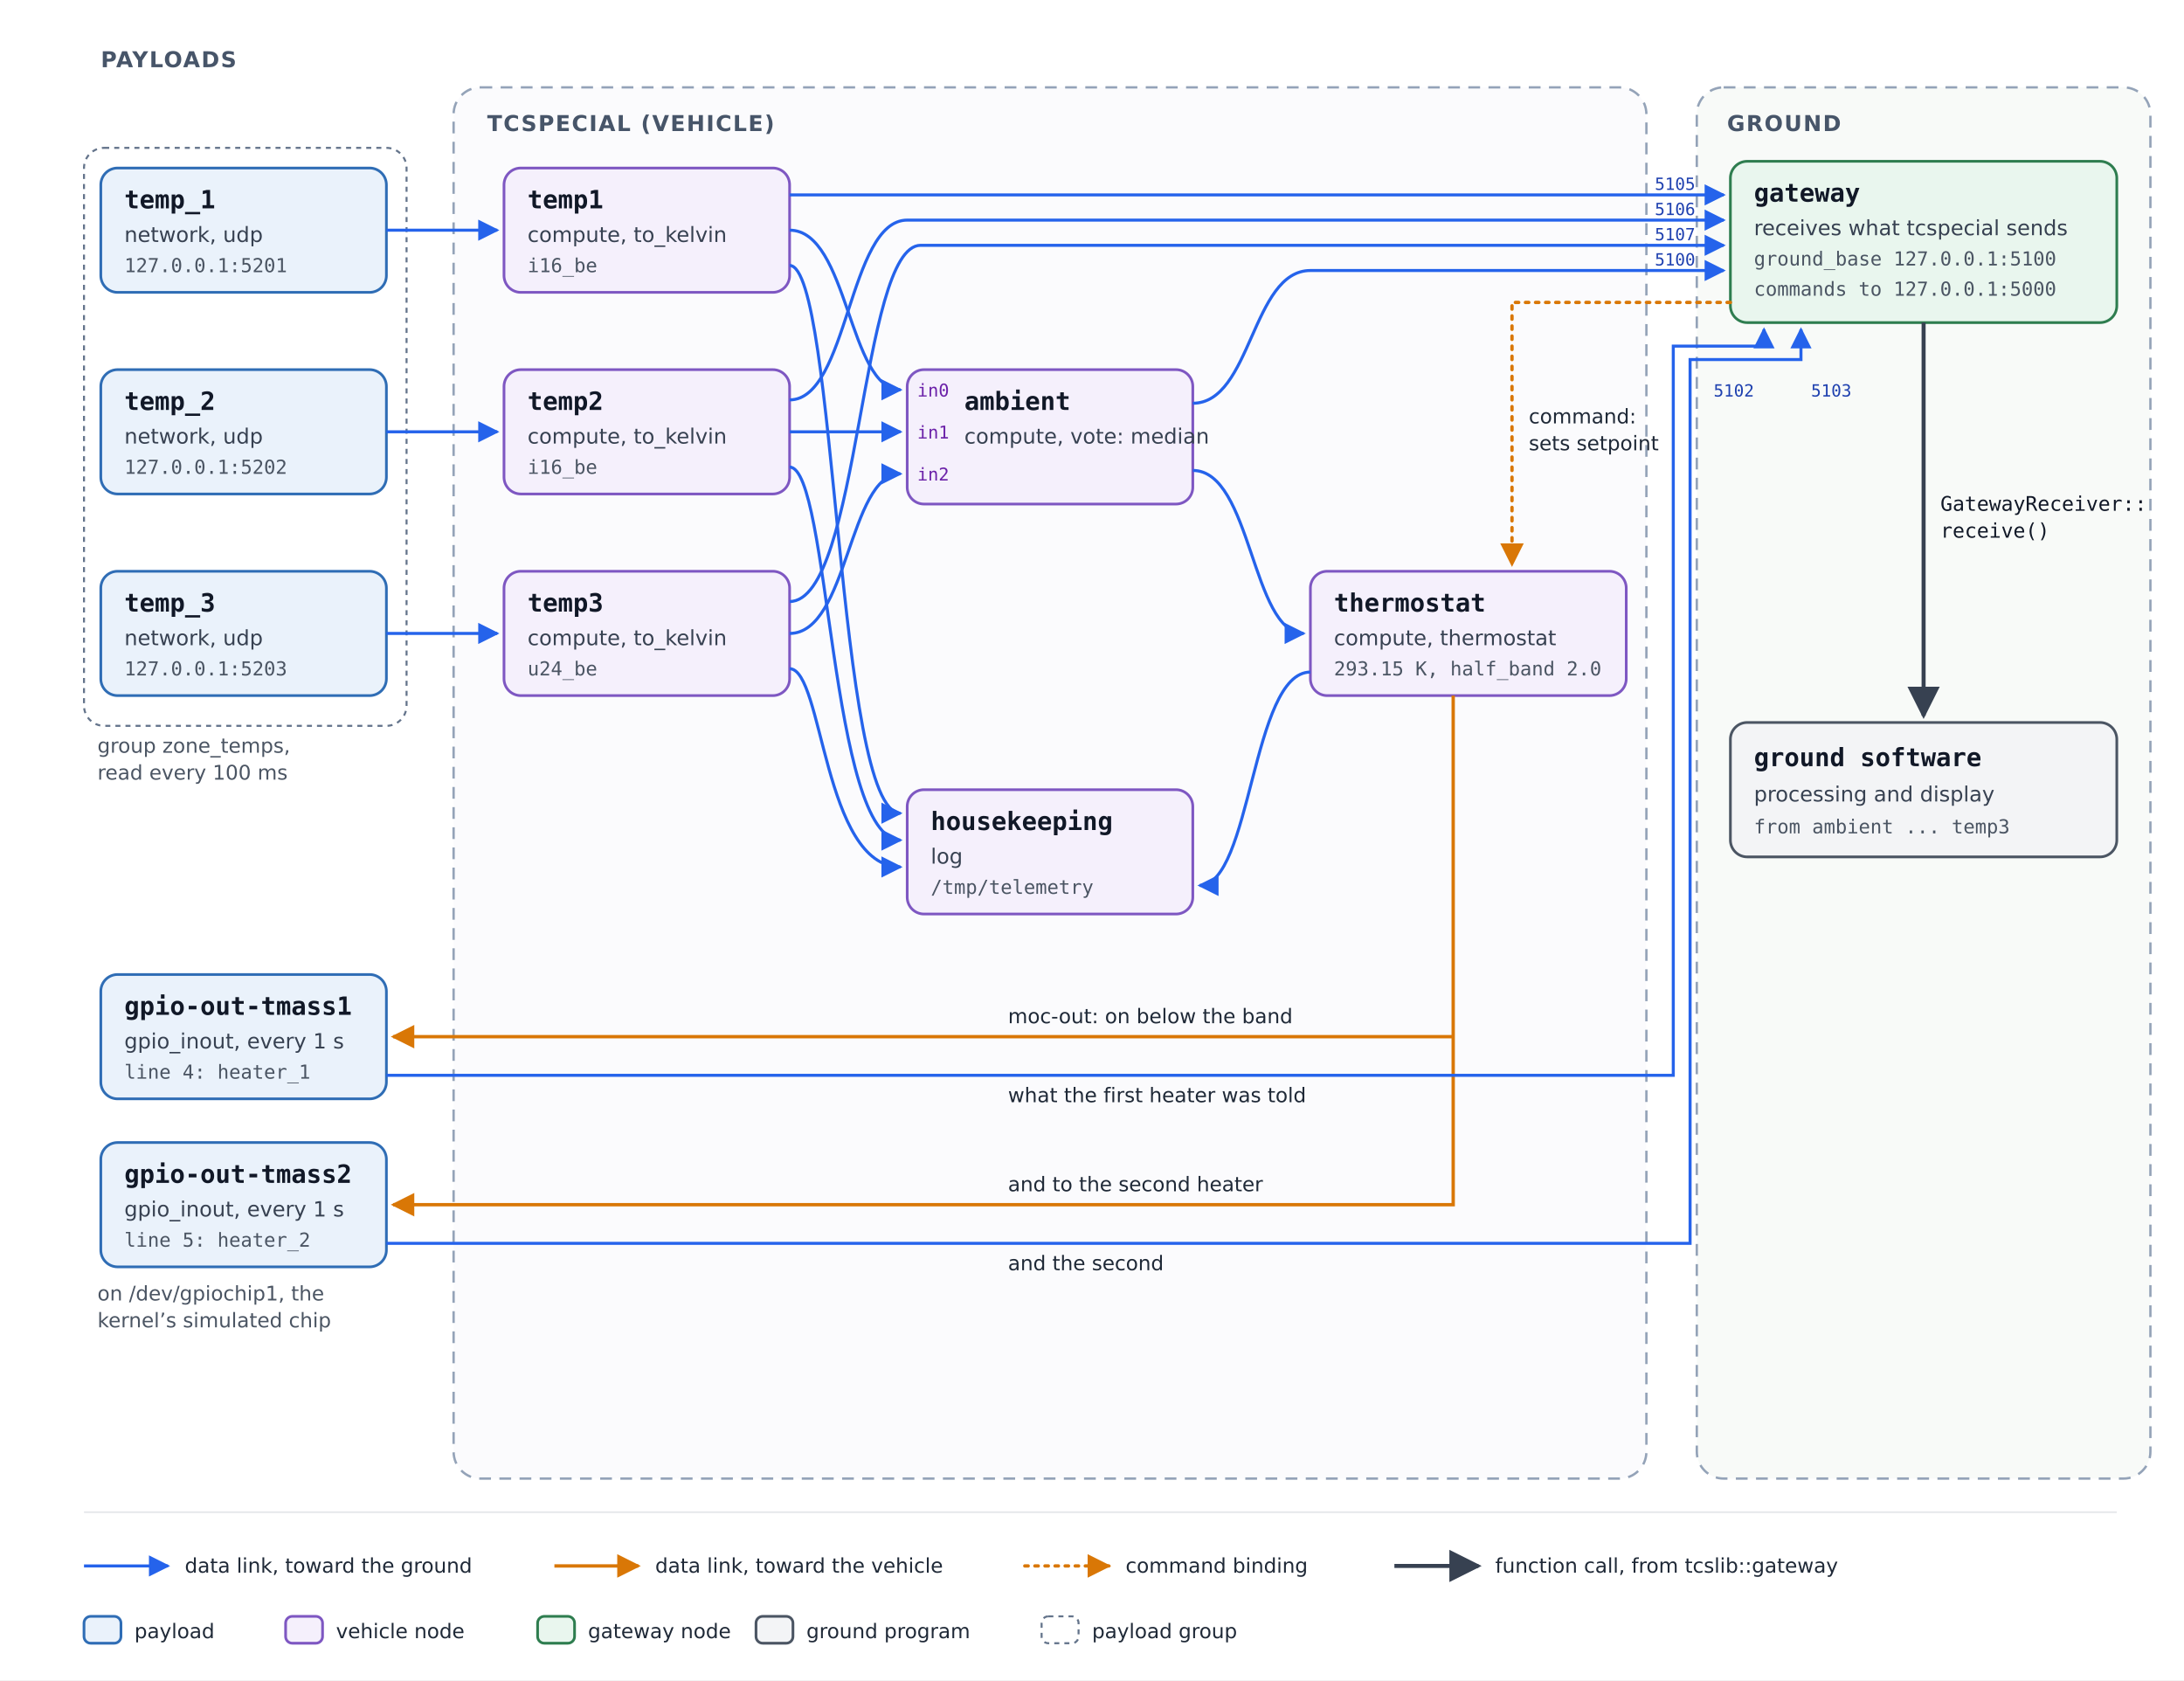
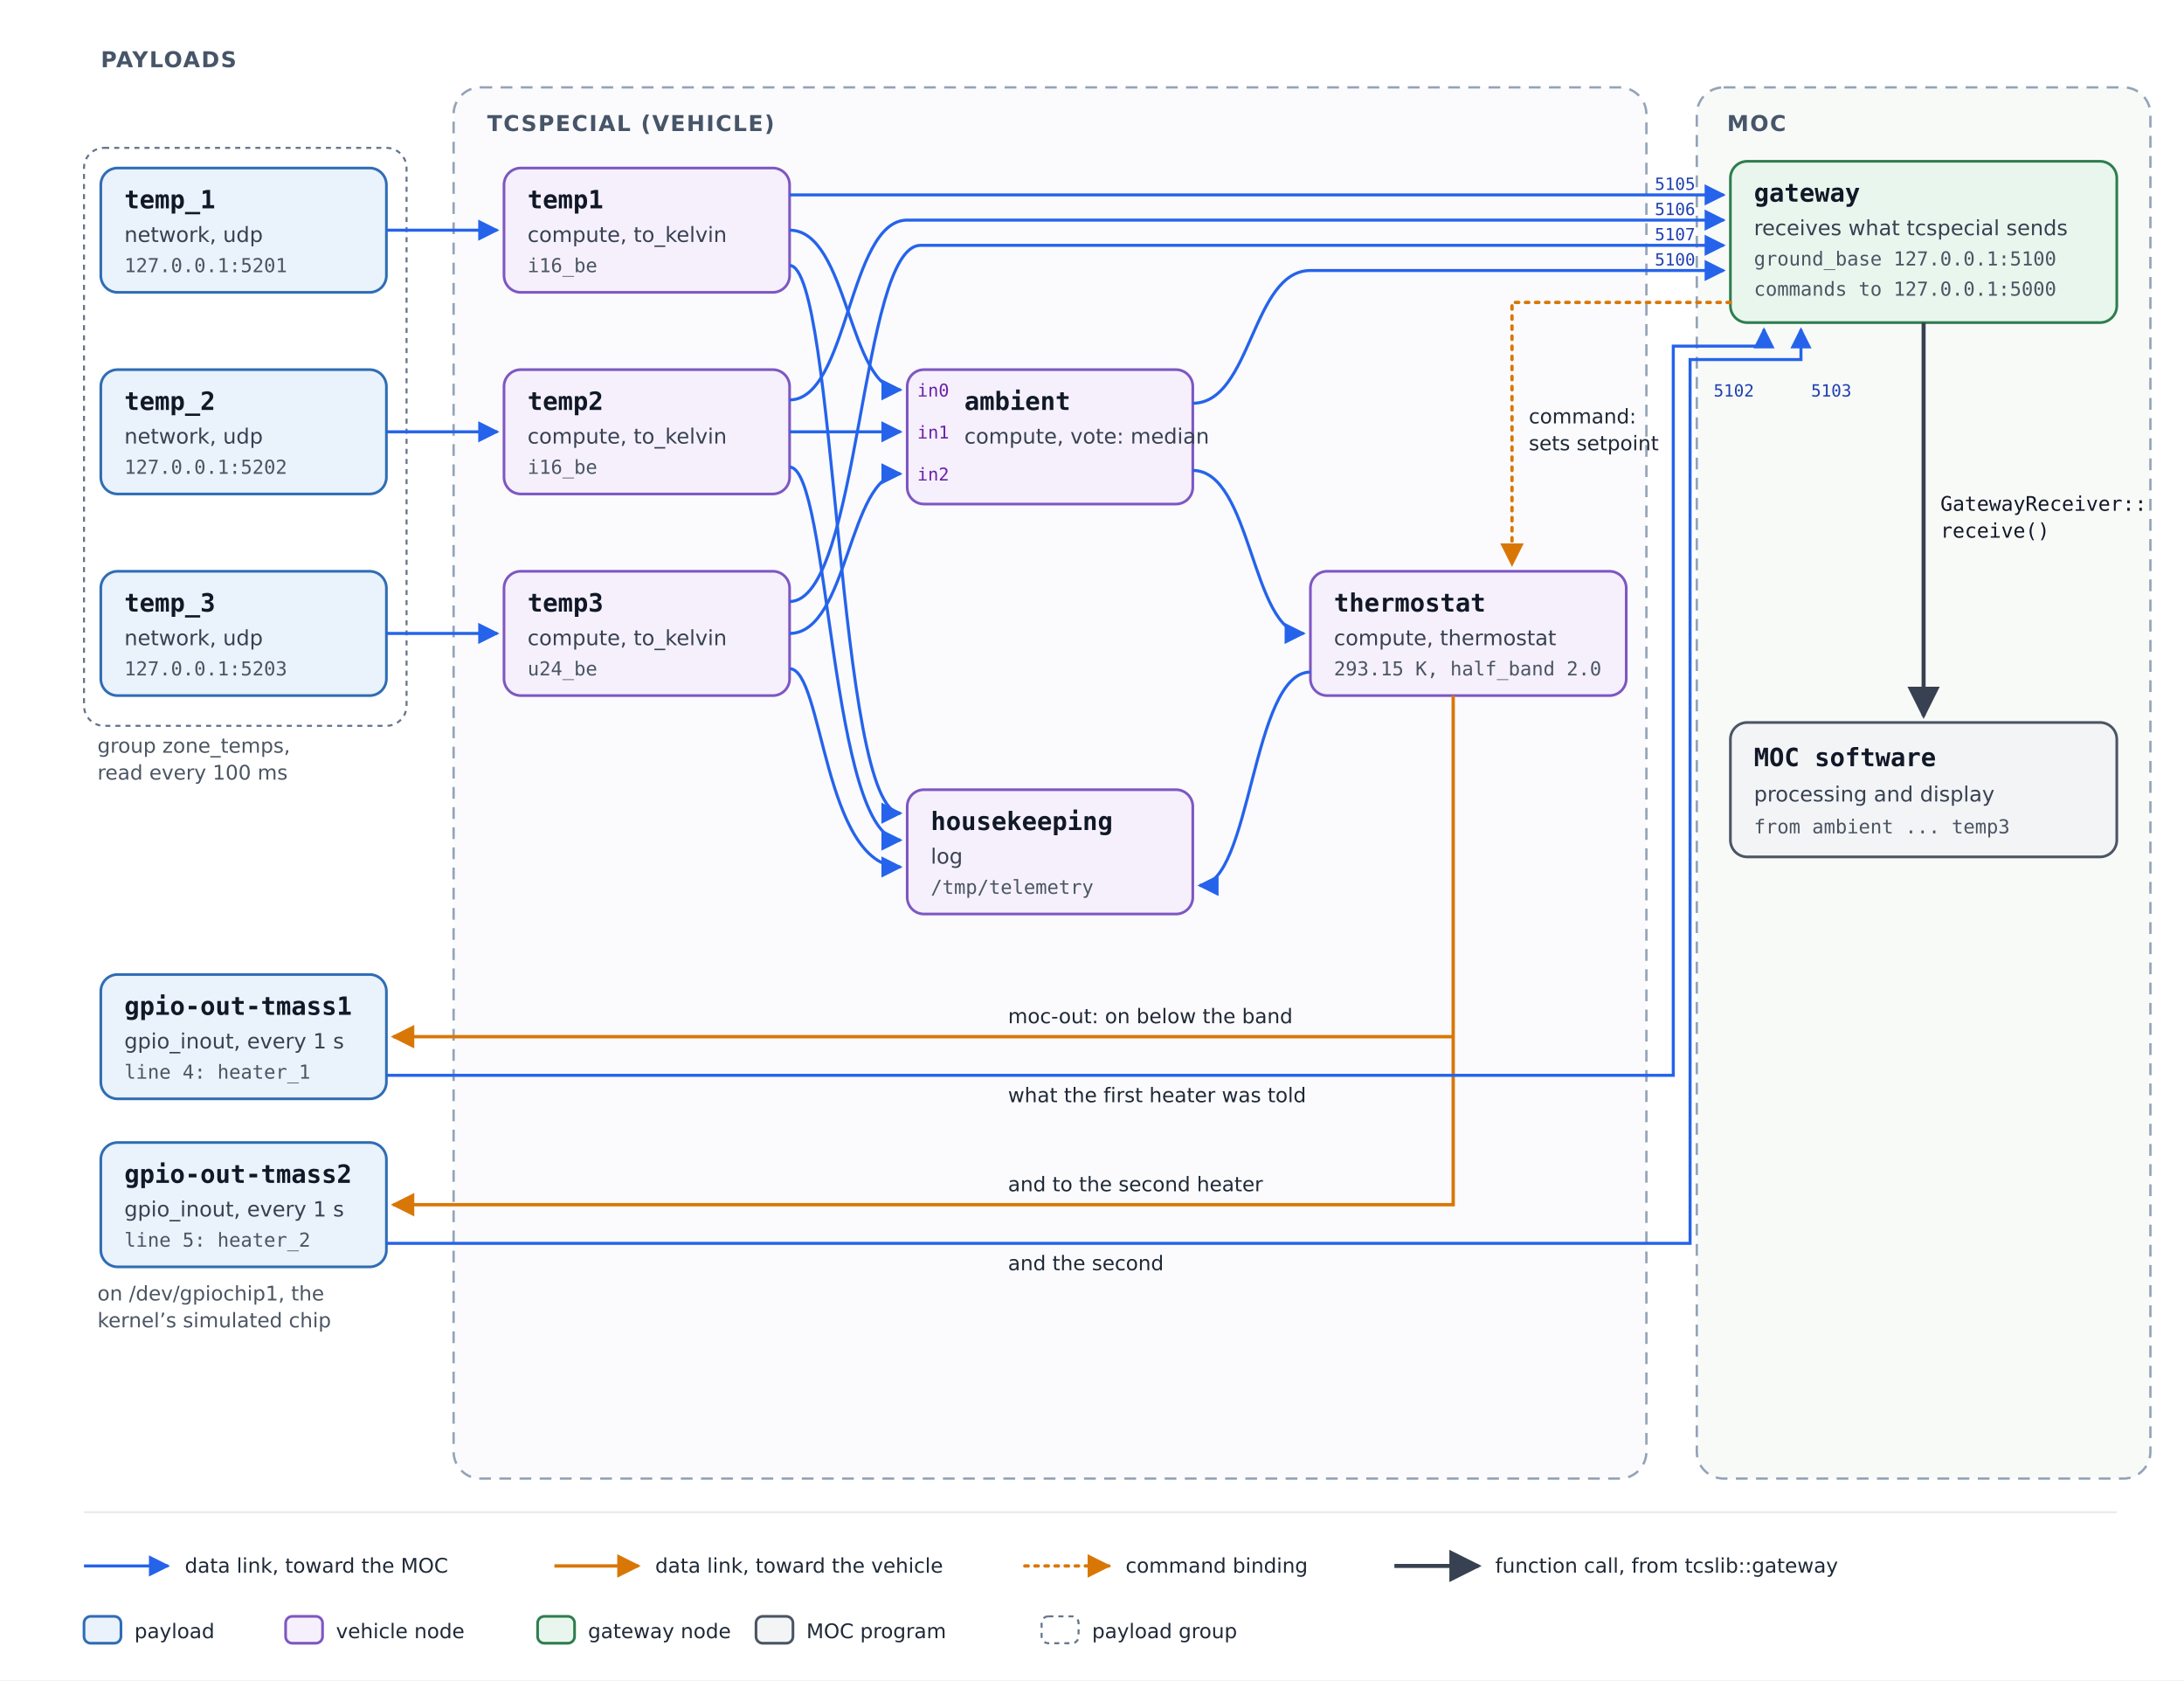
<svg xmlns="http://www.w3.org/2000/svg" width="1300" height="1000" viewBox="0 0 1300 1000" role="img" aria-labelledby="title desc">
  <defs>
    <style>
      text { font-family: "DejaVu Sans", Helvetica, Arial, sans-serif; fill: #111827; }
      .name { font-family: "DejaVu Sans Mono", Menlo, Consolas, monospace; font-size: 15px; font-weight: bold; }
      .kind { font-size: 12.5px; fill: #374151; }
      .detail { font-family: "DejaVu Sans Mono", Menlo, Consolas, monospace; font-size: 11.5px; fill: #4b5563; }
      .port { font-family: "DejaVu Sans Mono", Menlo, Consolas, monospace; font-size: 10.5px; fill: #6b21a8; }
      .heading { font-size: 13px; font-weight: bold; fill: #475569; letter-spacing: 0.06em; }
      .label { font-size: 12px; fill: #1f2937; }
      .note { font-size: 12px; fill: #4b5563; }
      .payload { fill: #eaf2fb; stroke: #2f6db5; stroke-width: 1.6; }
      .vehicle { fill: #f5f0fc; stroke: #7e57c2; stroke-width: 1.6; }
      .gateway { fill: #e9f6ee; stroke: #2e7d4f; stroke-width: 1.6; }
      .ground { fill: #f3f4f6; stroke: #4b5563; stroke-width: 1.6; }
      .groundside { fill: #f8faf8; stroke: #94a3b8; stroke-width: 1.4; stroke-dasharray: 7 5; }
      .call { fill: none; stroke: #374151; stroke-width: 2.4; }
      .code { font-family: "DejaVu Sans Mono", Menlo, Consolas, monospace; font-size: 12px; fill: #111827; }
      .portno { font-family: "DejaVu Sans Mono", Menlo, Consolas, monospace; font-size: 10px; fill: #1e40af; }
      .boundary { fill: #fbfbfd; stroke: #94a3b8; stroke-width: 1.4; stroke-dasharray: 7 5; }
      .group { fill: none; stroke: #64748b; stroke-width: 1.2; stroke-dasharray: 3 3; }
      .groundward { fill: none; stroke: #2563eb; stroke-width: 1.8; }
      .vehicleward { fill: none; stroke: #d97706; stroke-width: 2; }
      .command { fill: none; stroke: #d97706; stroke-width: 2; stroke-dasharray: 2 4; stroke-linecap: round; }
    </style>
    <marker id="arrow-blue" viewBox="0 0 10 10" refX="9" refY="5" markerWidth="7" markerHeight="7" orient="auto-start-reverse">
      <path d="M0,0 L10,5 L0,10 z" fill="#2563eb" />
    </marker>
    <marker id="arrow-orange" viewBox="0 0 10 10" refX="9" refY="5" markerWidth="7" markerHeight="7" orient="auto-start-reverse">
      <path d="M0,0 L10,5 L0,10 z" fill="#d97706" />
    </marker>
    <marker id="arrow-call" viewBox="0 0 10 10" refX="9" refY="5" markerWidth="8" markerHeight="8" orient="auto-start-reverse">
      <path d="M0,0 L10,5 L0,10 z" fill="#374151" />
    </marker>
  </defs>
  <rect width="1300" height="1000" fill="#ffffff" />
  <text class="heading" x="60" y="40">PAYLOADS</text>
  <rect class="boundary" x="270" y="52" width="710" height="828" rx="16" />
  <text class="heading" x="290" y="78">TCSPECIAL (VEHICLE)</text>
  <rect class="group" x="50" y="88" width="192" height="344" rx="12" />
  <text class="note" x="58" y="448">group zone_temps,</text>
  <text class="note" x="58" y="464">read every 100 ms</text>
  <rect class="payload" x="60" y="100" width="170" height="74" rx="10" />
  <text class="name" x="74" y="124">temp_1</text>
  <text class="kind" x="74" y="144">network, udp</text>
  <text class="detail" x="74" y="162">127.0.0.1:5201</text>
  <rect class="payload" x="60" y="220" width="170" height="74" rx="10" />
  <text class="name" x="74" y="244">temp_2</text>
  <text class="kind" x="74" y="264">network, udp</text>
  <text class="detail" x="74" y="282">127.0.0.1:5202</text>
  <rect class="payload" x="60" y="340" width="170" height="74" rx="10" />
  <text class="name" x="74" y="364">temp_3</text>
  <text class="kind" x="74" y="384">network, udp</text>
  <text class="detail" x="74" y="402">127.0.0.1:5203</text>
  <rect class="payload" x="60" y="580" width="170" height="74" rx="10" />
  <text class="name" x="74" y="604">gpio-out-tmass1</text>
  <text class="kind" x="74" y="624">gpio_inout, every 1 s</text>
  <text class="detail" x="74" y="642">line 4: heater_1</text>
  <rect class="payload" x="60" y="680" width="170" height="74" rx="10" />
  <text class="name" x="74" y="704">gpio-out-tmass2</text>
  <text class="kind" x="74" y="724">gpio_inout, every 1 s</text>
  <text class="detail" x="74" y="742">line 5: heater_2</text>
  <text class="note" x="58" y="774">on /dev/gpiochip1, the</text>
  <text class="note" x="58" y="790">kernel’s simulated chip</text>
  <rect class="vehicle" x="300" y="100" width="170" height="74" rx="10" />
  <text class="name" x="314" y="124">temp1</text>
  <text class="kind" x="314" y="144">compute, to_kelvin</text>
  <text class="detail" x="314" y="162">i16_be</text>
  <rect class="vehicle" x="300" y="220" width="170" height="74" rx="10" />
  <text class="name" x="314" y="244">temp2</text>
  <text class="kind" x="314" y="264">compute, to_kelvin</text>
  <text class="detail" x="314" y="282">i16_be</text>
  <rect class="vehicle" x="300" y="340" width="170" height="74" rx="10" />
  <text class="name" x="314" y="364">temp3</text>
  <text class="kind" x="314" y="384">compute, to_kelvin</text>
  <text class="detail" x="314" y="402">u24_be</text>
  <rect class="vehicle" x="540" y="220" width="170" height="80" rx="10" />
  <text class="name" x="574" y="244">ambient</text>
  <text class="kind" x="574" y="264">compute, vote: median</text>
  <text class="port" x="546" y="236">in0</text>
  <text class="port" x="546" y="261">in1</text>
  <text class="port" x="546" y="286">in2</text>
  <rect class="vehicle" x="540" y="470" width="170" height="74" rx="10" />
  <text class="name" x="554" y="494">housekeeping</text>
  <text class="kind" x="554" y="514">log</text>
  <text class="detail" x="554" y="532">/tmp/telemetry</text>
  <rect class="vehicle" x="780" y="340" width="188" height="74" rx="10" />
  <text class="name" x="794" y="364">thermostat</text>
  <text class="kind" x="794" y="384">compute, thermostat</text>
  <text class="detail" x="794" y="402">293.15 K, half_band 2.0</text>
  <rect class="groundside" x="1010" y="52" width="270" height="828" rx="16" />
-   <text class="heading" x="1028" y="78">GROUND</text>
+   <text class="heading" x="1028" y="78">MOC</text>
  <rect class="gateway" x="1030" y="96" width="230" height="96" rx="10" />
  <text class="name" x="1044" y="120">gateway</text>
  <text class="kind" x="1044" y="140">receives what tcspecial sends</text>
  <text class="detail" x="1044" y="158">ground_base 127.0.0.1:5100</text>
  <text class="detail" x="1044" y="176">commands to 127.0.0.1:5000</text>
  <rect class="ground" x="1030" y="430" width="230" height="80" rx="10" />
-   <text class="name" x="1044" y="456">ground software</text>
+   <text class="name" x="1044" y="456">MOC software</text>
  <text class="kind" x="1044" y="477">processing and display</text>
  <text class="detail" x="1044" y="496">from ambient ... temp3</text>
  <path class="groundward" d="M230,137 L296,137" marker-end="url(#arrow-blue)" />
  <path class="groundward" d="M230,257 L296,257" marker-end="url(#arrow-blue)" />
  <path class="groundward" d="M230,377 L296,377" marker-end="url(#arrow-blue)" />
  <path class="groundward" d="M470,116 L1026,116" marker-end="url(#arrow-blue)" />
  <path class="groundward" d="M470,238 C505,238 505,131 540,131 L1026,131" marker-end="url(#arrow-blue)" />
  <path class="groundward" d="M470,358 C512,358 512,146 548,146 L1026,146" marker-end="url(#arrow-blue)" />
  <path class="groundward" d="M470,137 C505,137 505,232 536,232" marker-end="url(#arrow-blue)" />
  <path class="groundward" d="M470,257 L536,257" marker-end="url(#arrow-blue)" />
  <path class="groundward" d="M470,377 C505,377 505,282 536,282" marker-end="url(#arrow-blue)" />
  <path class="groundward" d="M470,158 C498,158 498,484 536,484" marker-end="url(#arrow-blue)" />
  <path class="groundward" d="M470,278 C494,278 494,500 536,500" marker-end="url(#arrow-blue)" />
  <path class="groundward" d="M470,398 C490,398 490,516 536,516" marker-end="url(#arrow-blue)" />
  <path class="groundward" d="M710,240 C745,240 745,161 780,161 L1026,161" marker-end="url(#arrow-blue)" />
  <path class="groundward" d="M710,280 C745,280 745,377 776,377" marker-end="url(#arrow-blue)" />
  <path class="groundward" d="M780,400 C745,400 745,527 714,527" marker-end="url(#arrow-blue)" />
  <path class="vehicleward" d="M865,414 L865,717 L234,717" marker-end="url(#arrow-orange)" />
  <path class="vehicleward" d="M865,617 L234,617" marker-end="url(#arrow-orange)" />
  <text class="label" x="600" y="609">moc-out: on below the band</text>
  <text class="label" x="600" y="709">and to the second heater</text>
  <path class="groundward" d="M230,640 L996,640 L996,206 L1050,206 L1050,196" marker-end="url(#arrow-blue)" />
  <path class="groundward" d="M230,740 L1006,740 L1006,214 L1072,214 L1072,196" marker-end="url(#arrow-blue)" />
  <text class="label" x="600" y="656">what the first heater was told</text>
  <text class="label" x="600" y="756">and the second</text>
  <text class="portno" x="985" y="113">5105</text>
  <text class="portno" x="985" y="128">5106</text>
  <text class="portno" x="985" y="143">5107</text>
  <text class="portno" x="985" y="158">5100</text>
  <text class="portno" x="1020" y="236">5102</text>
  <text class="portno" x="1078" y="236">5103</text>
  <path class="command" d="M1030,180 L900,180 L900,336" marker-end="url(#arrow-orange)" />
  <text class="label" x="910" y="252">command:</text>
  <text class="label" x="910" y="268">sets setpoint</text>
  <path class="call" d="M1145,192 L1145,426" marker-end="url(#arrow-call)" />
  <text class="code" x="1155" y="304">GatewayReceiver::</text>
  <text class="code" x="1155" y="320">receive()</text>
  <line x1="50" y1="900" x2="1260" y2="900" stroke="#e5e7eb" stroke-width="1" />
  <path class="groundward" d="M50,932 L100,932" marker-end="url(#arrow-blue)" />
-   <text class="label" x="110" y="936">data link, toward the ground</text>
+   <text class="label" x="110" y="936">data link, toward the MOC</text>
  <path class="vehicleward" d="M330,932 L380,932" marker-end="url(#arrow-orange)" />
  <text class="label" x="390" y="936">data link, toward the vehicle</text>
  <path class="command" d="M610,932 L660,932" marker-end="url(#arrow-orange)" />
  <text class="label" x="670" y="936">command binding</text>
  <path class="call" d="M830,932 L880,932" marker-end="url(#arrow-call)" />
  <text class="label" x="890" y="936">function call, from tcslib::gateway</text>
  <rect class="payload" x="50" y="962" width="22" height="16" rx="4" />
  <text class="label" x="80" y="975">payload</text>
  <rect class="vehicle" x="170" y="962" width="22" height="16" rx="4" />
  <text class="label" x="200" y="975">vehicle node</text>
  <rect class="gateway" x="320" y="962" width="22" height="16" rx="4" />
  <text class="label" x="350" y="975">gateway node</text>
  <rect class="ground" x="450" y="962" width="22" height="16" rx="4" />
-   <text class="label" x="480" y="975">ground program</text>
+   <text class="label" x="480" y="975">MOC program</text>
  <rect class="group" x="620" y="962" width="22" height="16" rx="4" />
  <text class="label" x="650" y="975">payload group</text>
</svg>
